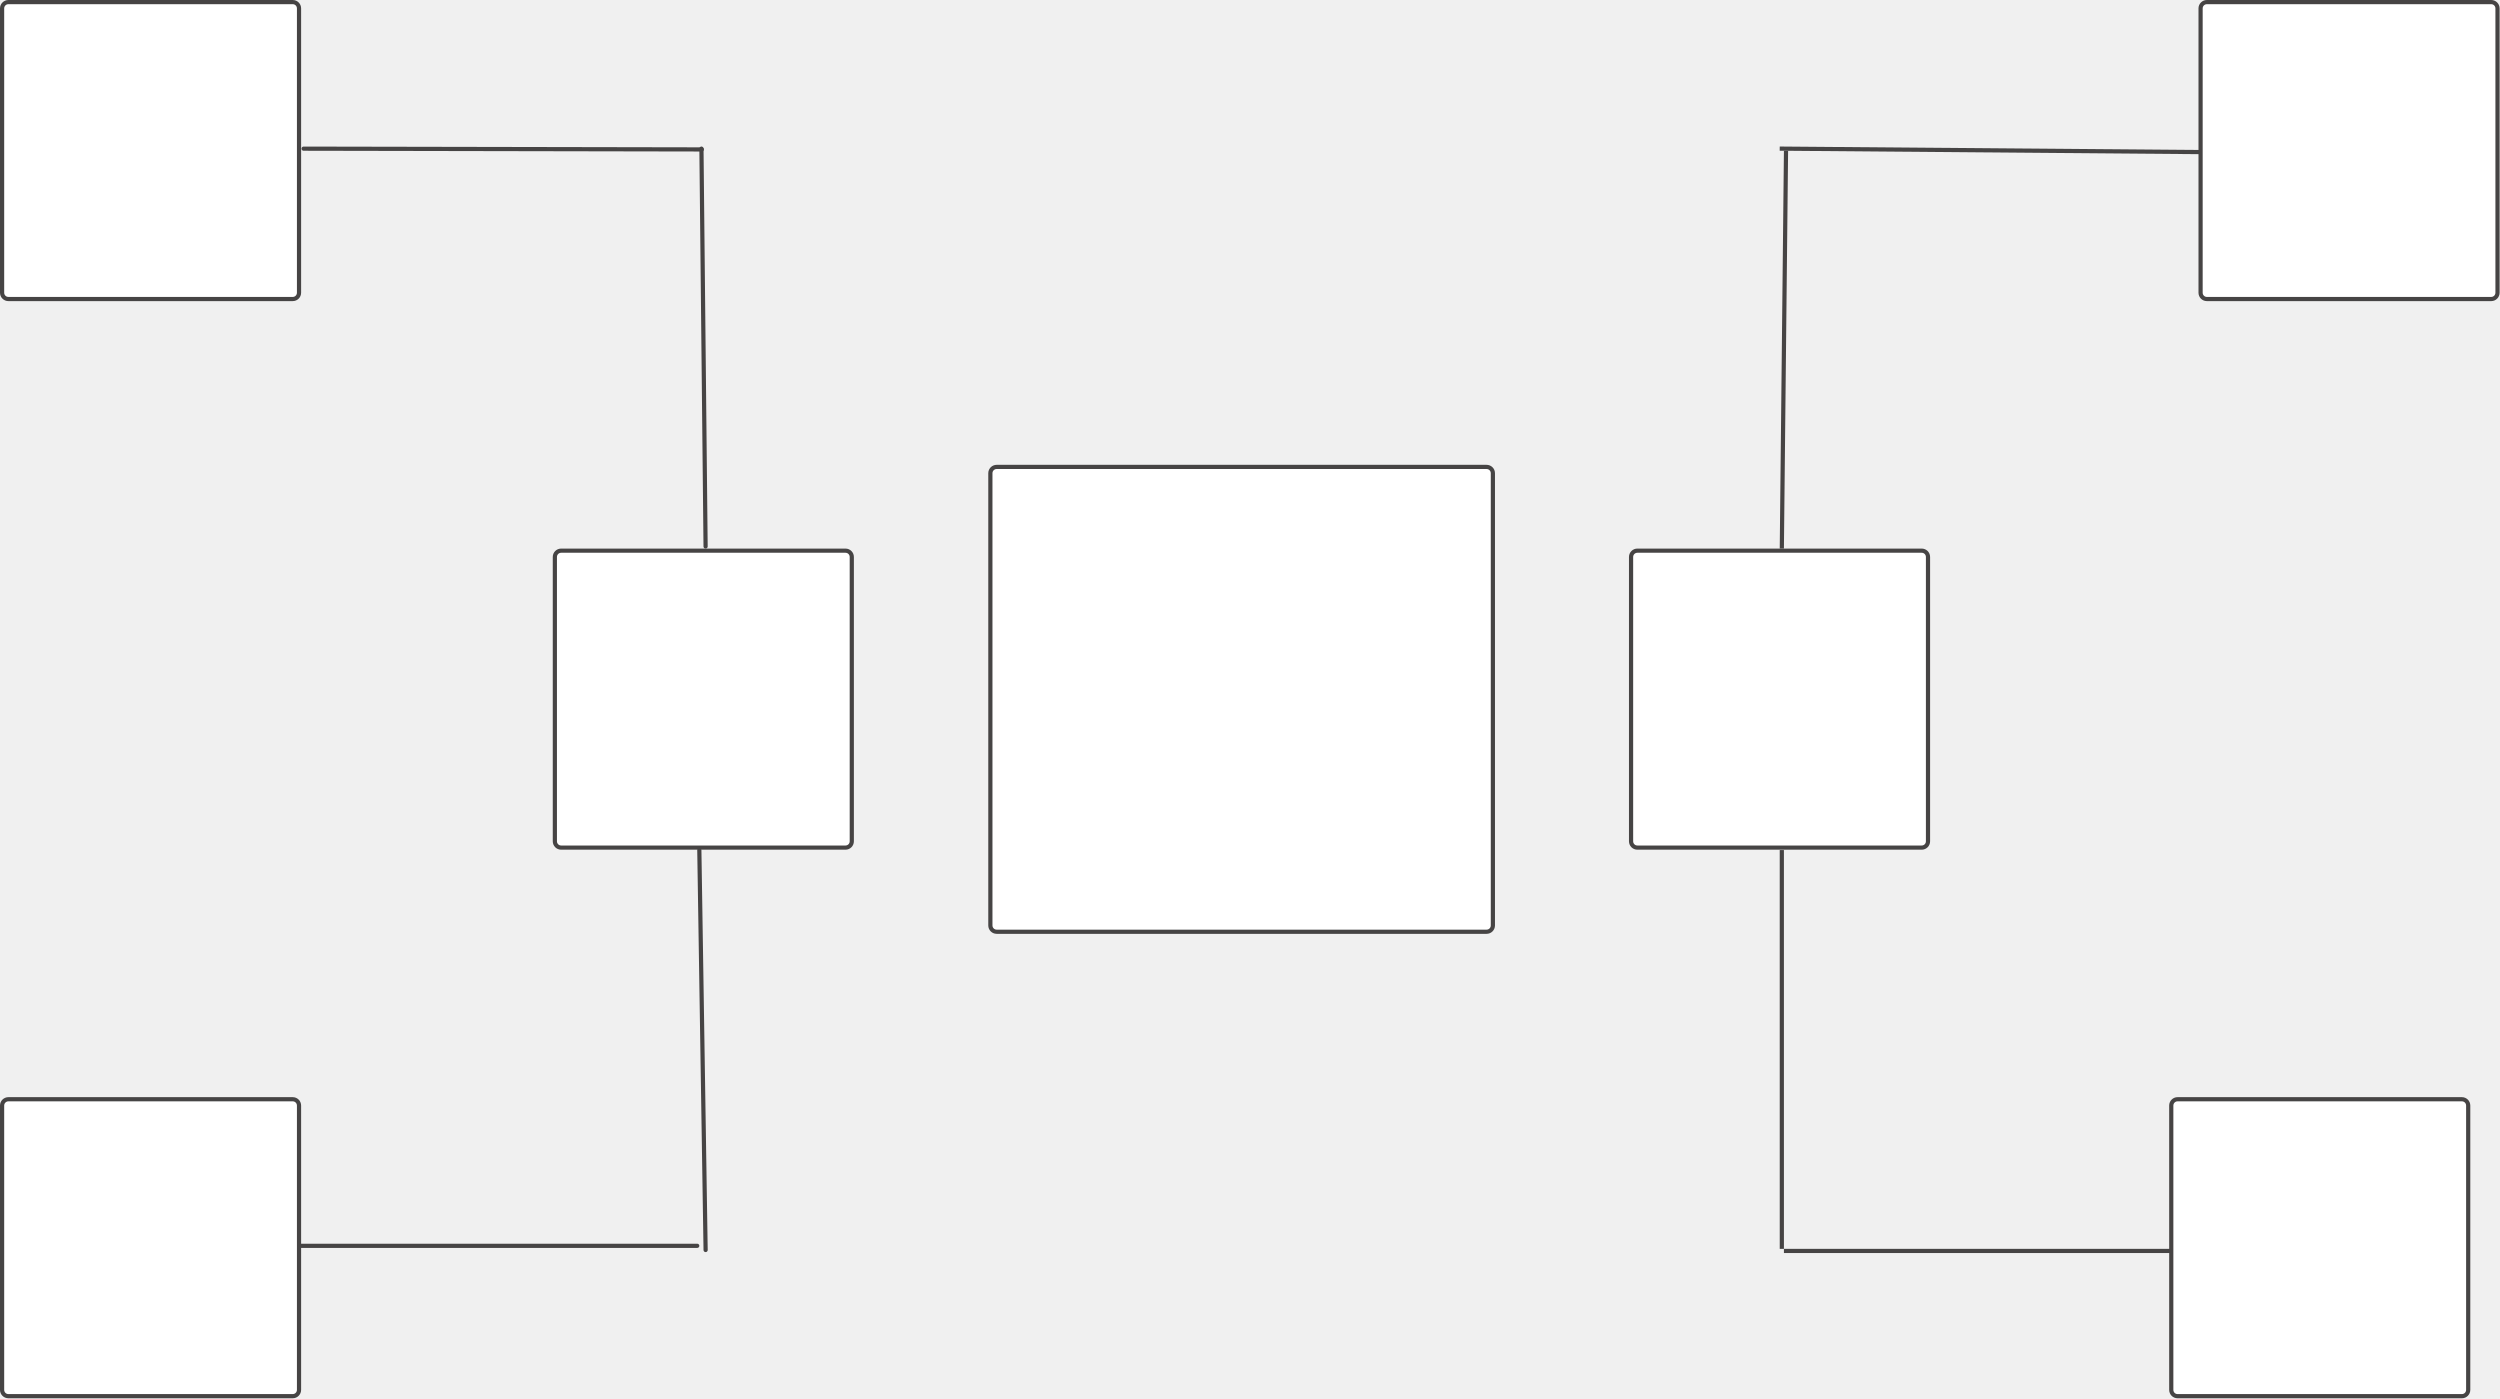
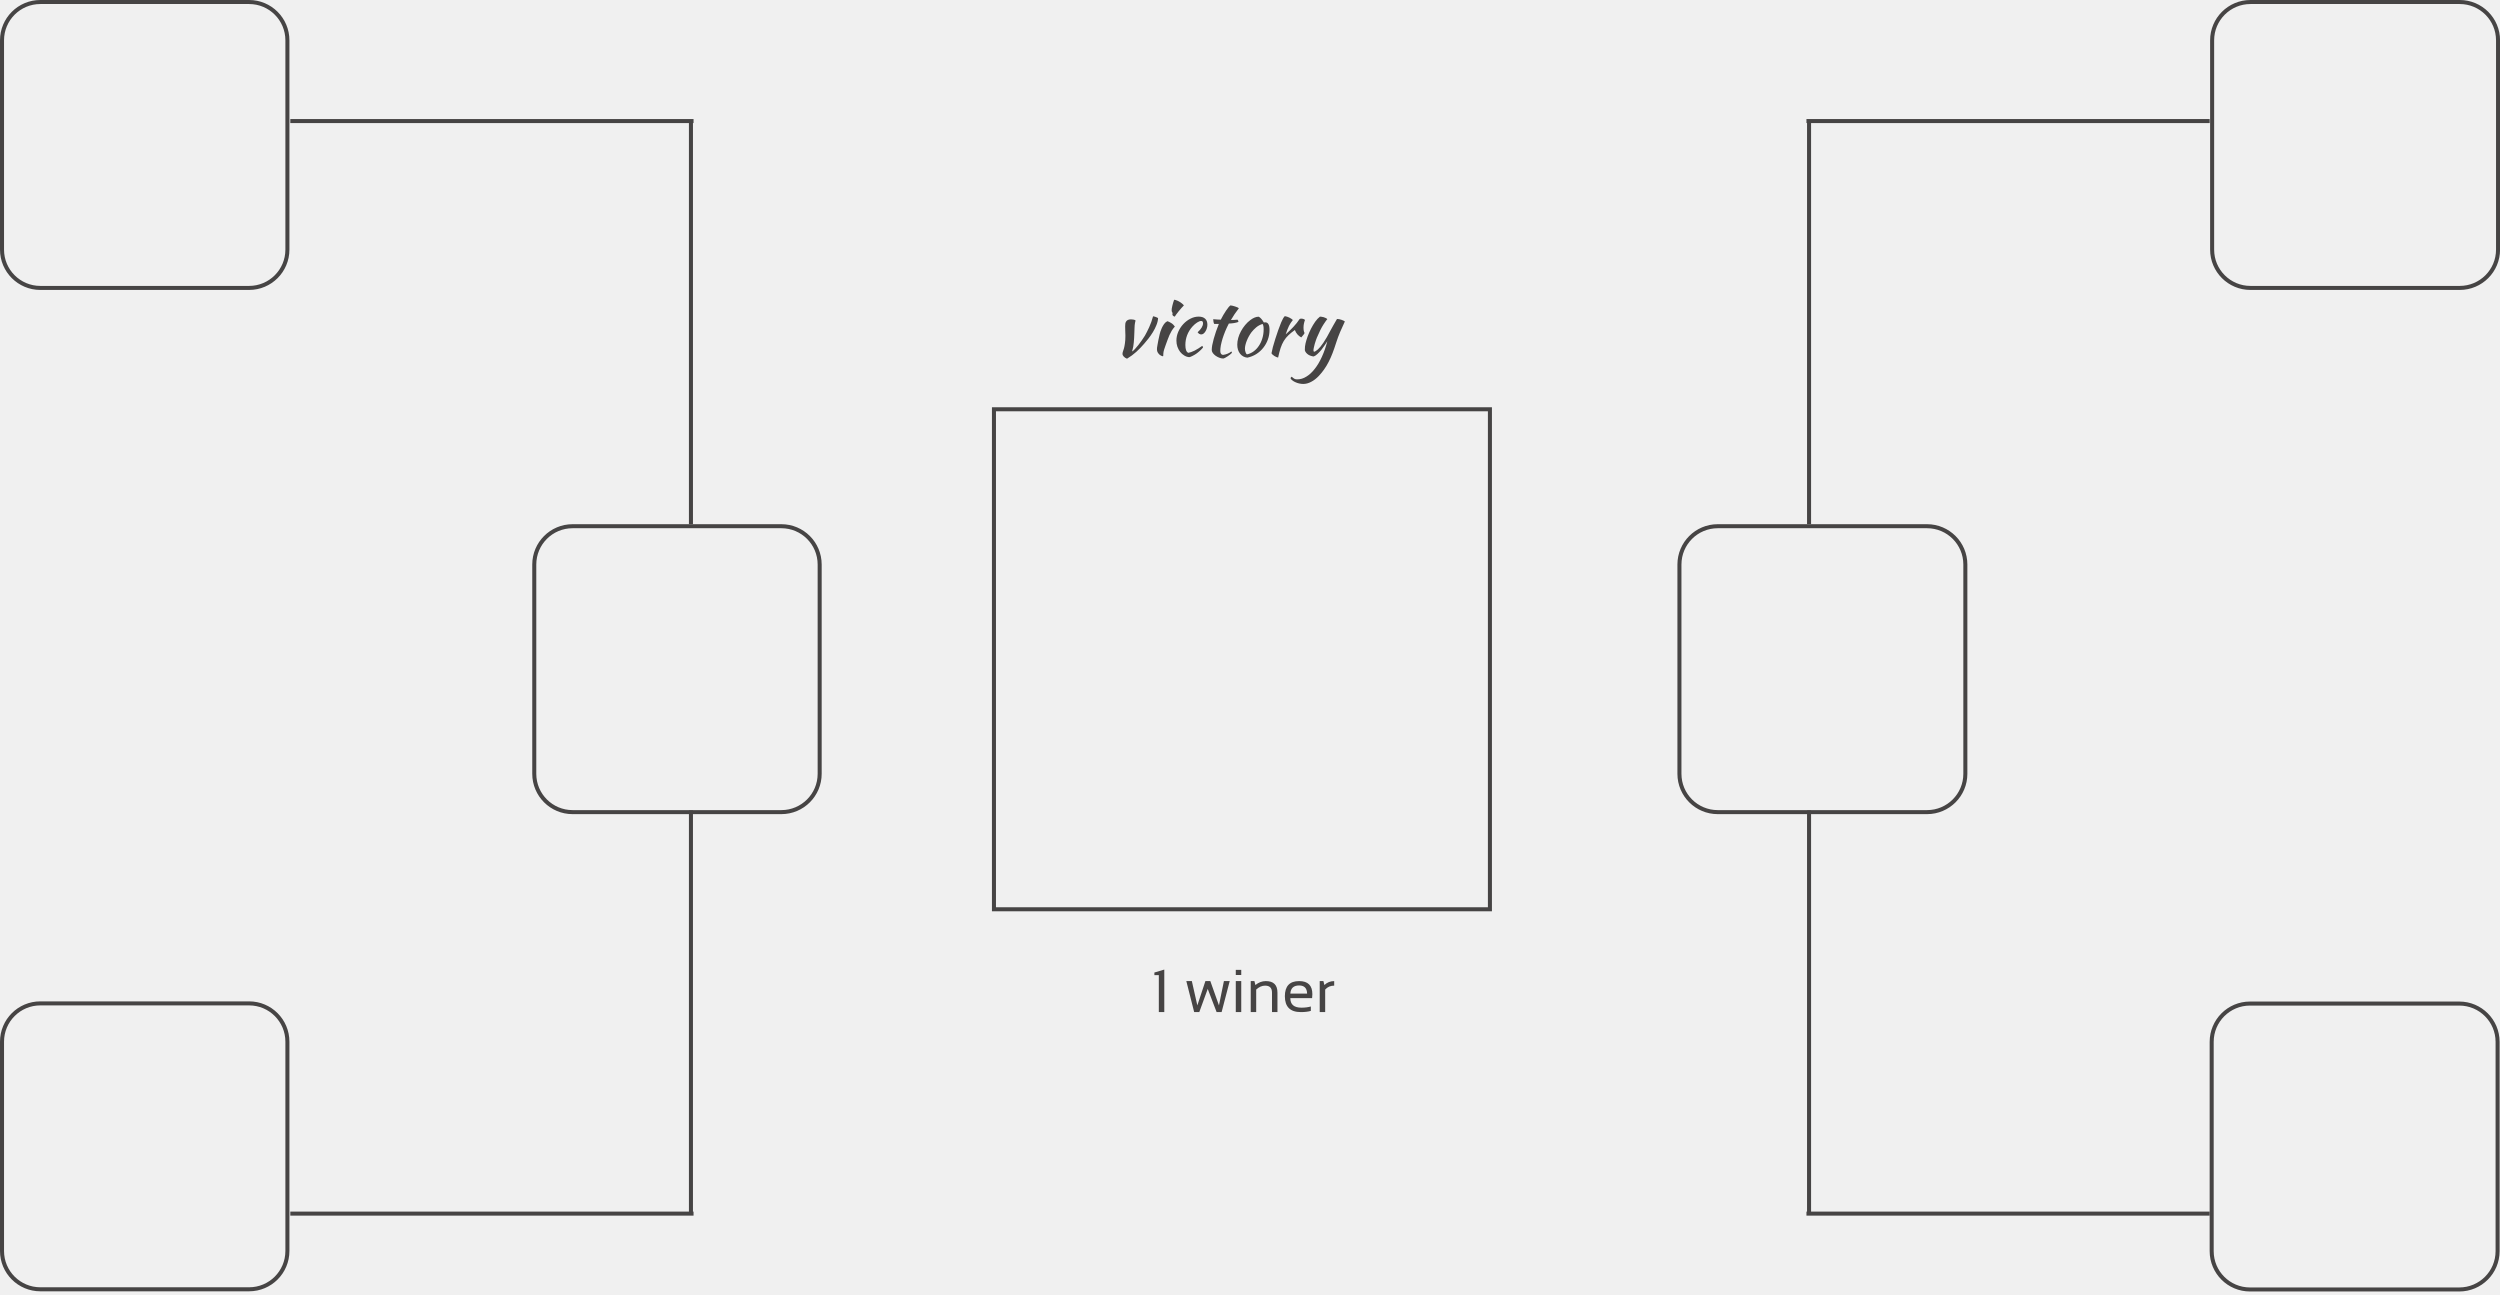
- <svg xmlns="http://www.w3.org/2000/svg" width="597" height="334" viewBox="0 0 597 334" fill="none">
-   <rect x="132.5" y="131.5" width="70.907" height="70.907" rx="1.5" fill="white" stroke="#464444" />
-   <rect x="0.5" y="0.5" width="70.907" height="70.907" rx="1.5" fill="white" stroke="#464444" />
-   <rect x="0.5" y="262.5" width="70.907" height="70.907" rx="1.5" fill="white" stroke="#464444" />
-   <line x1="72.501" y1="35.501" x2="167.595" y2="35.682" stroke="#464444" stroke-linecap="round" />
-   <line x1="71.5" y1="297.5" x2="166.5" y2="297.5" stroke="#464444" stroke-linecap="round" />
-   <path d="M167 203L168.5 298.5" stroke="#464444" stroke-linecap="round" />
-   <line x1="167.505" y1="35.495" x2="168.495" y2="130.495" stroke="#464444" stroke-linecap="round" />
-   <rect x="-0.5" y="0.5" width="70.907" height="70.907" rx="1.5" transform="matrix(-1 0 0 1 459.906 131)" fill="white" stroke="#464444" />
-   <rect x="-0.5" y="0.5" width="70.907" height="70.907" rx="1.5" transform="matrix(-1 0 0 1 595.906 0)" fill="white" stroke="#464444" />
-   <rect x="-0.5" y="0.5" width="70.907" height="70.907" rx="1.5" transform="matrix(-1 0 0 1 588.906 262)" fill="white" stroke="#464444" />
-   <rect x="-0.5" y="0.5" width="120" height="111" rx="1.5" transform="matrix(-1 0 0 1 356 111)" fill="white" stroke="#464444" />
-   <line x1="518.451" y1="298.726" x2="426" y2="298.726" stroke="#464444" />
-   <line x1="425.502" y1="298.226" x2="425.499" y2="203" stroke="#464444" />
-   <line x1="525.293" y1="36.317" x2="424.996" y2="35.492" stroke="#464444" />
-   <line x1="426.5" y1="36.005" x2="425.5" y2="131.005" stroke="#464444" />
+ <svg xmlns="http://www.w3.org/2000/svg" width="620" height="321" viewBox="0 0 620 321" fill="none">
+   <g clip-path="url(#clip0_134_255)">
+     <path d="M279.04 80.92C279.04 80.68 279.053 80.453 279.08 80.24C279.12 80.027 279.193 79.847 279.3 79.7C279.407 79.54 279.553 79.42 279.74 79.34C279.927 79.247 280.173 79.2 280.48 79.2C280.667 79.2 280.873 79.22 281.1 79.26C281.34 79.3 281.513 79.373 281.62 79.48C281.567 79.707 281.52 79.907 281.48 80.08C281.453 80.253 281.427 80.447 281.4 80.66C281.387 80.86 281.373 81.107 281.36 81.4C281.347 81.68 281.333 82.047 281.32 82.5C281.293 83.407 281.247 84.22 281.18 84.94C281.127 85.647 280.993 86.353 280.78 87.06C280.78 87.113 280.8 87.14 280.84 87.14C281.04 86.993 281.267 86.78 281.52 86.5C281.773 86.22 282.04 85.907 282.32 85.56C282.6 85.2 282.88 84.82 283.16 84.42C283.44 84.02 283.7 83.627 283.94 83.24C284.26 82.68 284.613 81.98 285 81.14C285.387 80.3 285.707 79.4 285.96 78.44C286.04 78.44 286.14 78.46 286.26 78.5C286.393 78.527 286.52 78.567 286.64 78.62C286.773 78.66 286.887 78.707 286.98 78.76C287.087 78.813 287.16 78.86 287.2 78.9C287.173 79.473 287.033 80.06 286.78 80.66C286.54 81.26 286.247 81.84 285.9 82.4C285.553 82.96 285.187 83.487 284.8 83.98C284.413 84.473 284.06 84.9 283.74 85.26C283.1 86.007 282.453 86.673 281.8 87.26C281.16 87.847 280.393 88.413 279.5 88.96C279.153 88.827 278.88 88.647 278.68 88.42C278.48 88.207 278.38 87.98 278.38 87.74C278.38 87.58 278.413 87.4 278.48 87.2C278.56 86.987 278.647 86.72 278.74 86.4C278.833 86.067 278.913 85.653 278.98 85.16C279.06 84.667 279.1 84.04 279.1 83.28C279.1 82.84 279.087 82.4 279.06 81.96C279.047 81.507 279.04 81.16 279.04 80.92ZM286.925 86.66C286.925 86.54 286.932 86.393 286.945 86.22C286.972 86.033 287.012 85.793 287.065 85.5C287.118 85.193 287.185 84.827 287.265 84.4C287.358 83.973 287.472 83.46 287.605 82.86C287.632 82.727 287.692 82.513 287.785 82.22C287.878 81.927 287.998 81.62 288.145 81.3C288.305 80.967 288.492 80.647 288.705 80.34C288.932 80.033 289.198 79.807 289.505 79.66C289.732 79.713 290.032 79.853 290.405 80.08C290.778 80.293 291.098 80.593 291.365 80.98C291.058 81.327 290.798 81.673 290.585 82.02C290.385 82.367 290.198 82.727 290.025 83.1C289.865 83.473 289.712 83.86 289.565 84.26C289.432 84.66 289.278 85.08 289.105 85.52C288.958 85.893 288.825 86.28 288.705 86.68C288.585 87.067 288.518 87.407 288.505 87.7C288.505 87.94 288.498 88.107 288.485 88.2C288.485 88.307 288.452 88.36 288.385 88.36C288.332 88.36 288.225 88.327 288.065 88.26C287.905 88.193 287.738 88.093 287.565 87.96C287.405 87.813 287.258 87.633 287.125 87.42C286.992 87.207 286.925 86.953 286.925 86.66ZM290.745 77.98C290.745 77.9 290.765 77.78 290.805 77.62C290.738 77.553 290.678 77.453 290.625 77.32C290.585 77.187 290.565 77.067 290.565 76.96C290.565 76.84 290.578 76.68 290.605 76.48C290.645 76.267 290.692 76.04 290.745 75.8C290.798 75.56 290.865 75.313 290.945 75.06C291.025 74.793 291.105 74.553 291.185 74.34C291.345 74.34 291.538 74.387 291.765 74.48C292.005 74.56 292.245 74.673 292.485 74.82C292.725 74.953 292.945 75.107 293.145 75.28C293.345 75.44 293.498 75.593 293.605 75.74C293.458 75.887 293.265 76.093 293.025 76.36C292.785 76.613 292.552 76.887 292.325 77.18C292.098 77.46 291.892 77.727 291.705 77.98C291.518 78.233 291.398 78.413 291.345 78.52C291.185 78.493 291.045 78.427 290.925 78.32C290.805 78.2 290.745 78.087 290.745 77.98ZM291.751 84.48C291.751 83.72 291.905 82.987 292.211 82.28C292.531 81.56 292.945 80.927 293.451 80.38C293.971 79.82 294.558 79.373 295.211 79.04C295.878 78.693 296.565 78.52 297.271 78.52C297.965 78.52 298.498 78.693 298.871 79.04C299.245 79.387 299.431 79.88 299.431 80.52C299.431 80.827 299.385 81.127 299.291 81.42C299.211 81.7 299.098 81.953 298.951 82.18C298.818 82.407 298.658 82.593 298.471 82.74C298.285 82.873 298.098 82.94 297.911 82.94C297.751 82.94 297.585 82.893 297.411 82.8C297.251 82.693 297.118 82.56 297.011 82.4C297.905 81.587 298.351 80.847 298.351 80.18C298.351 79.793 298.198 79.6 297.891 79.6C297.625 79.6 297.291 79.727 296.891 79.98C296.491 80.233 296.105 80.567 295.731 80.98C295.158 81.62 294.718 82.333 294.411 83.12C294.118 83.893 293.971 84.707 293.971 85.56C293.971 86.64 294.211 87.287 294.691 87.5C294.891 87.473 295.125 87.413 295.391 87.32C295.658 87.227 295.945 87.107 296.251 86.96C296.558 86.8 296.871 86.62 297.191 86.42C297.525 86.22 297.845 86.007 298.151 85.78C298.205 85.82 298.251 85.88 298.291 85.96C298.331 86.04 298.351 86.113 298.351 86.18C298.125 86.46 297.865 86.733 297.571 87C297.278 87.267 296.971 87.513 296.651 87.74C296.331 87.953 296.018 88.133 295.711 88.28C295.418 88.44 295.158 88.54 294.931 88.58C294.491 88.54 294.078 88.4 293.691 88.16C293.305 87.933 292.965 87.633 292.671 87.26C292.391 86.887 292.165 86.46 291.991 85.98C291.831 85.5 291.751 85 291.751 84.48ZM301.132 80.34C301.065 80.26 301.005 80.093 300.952 79.84C300.898 79.573 300.872 79.347 300.872 79.16C301.218 79.187 301.552 79.213 301.872 79.24C302.192 79.253 302.485 79.267 302.752 79.28C302.952 78.88 303.165 78.487 303.392 78.1C303.632 77.7 303.858 77.34 304.072 77.02C304.298 76.687 304.505 76.407 304.692 76.18C304.892 75.953 305.045 75.807 305.152 75.74C305.285 75.74 305.452 75.767 305.652 75.82C305.865 75.86 306.078 75.92 306.292 76C306.505 76.067 306.698 76.14 306.872 76.22C307.045 76.3 307.165 76.38 307.232 76.46C306.832 76.967 306.485 77.44 306.192 77.88C305.912 78.307 305.605 78.8 305.272 79.36C305.538 79.36 305.805 79.353 306.072 79.34C306.352 79.327 306.632 79.307 306.912 79.28C306.978 79.347 307.032 79.433 307.072 79.54C307.112 79.633 307.132 79.733 307.132 79.84C306.478 80.08 305.685 80.213 304.752 80.24C304.418 80.88 304.118 81.52 303.852 82.16C303.598 82.787 303.378 83.393 303.192 83.98C303.018 84.567 302.878 85.12 302.772 85.64C302.678 86.16 302.632 86.627 302.632 87.04C302.632 87.627 302.852 87.953 303.292 88.02C303.692 87.967 304.072 87.867 304.432 87.72C304.792 87.573 305.112 87.387 305.392 87.16C305.472 87.28 305.518 87.38 305.532 87.46C305.452 87.58 305.312 87.72 305.112 87.88C304.925 88.04 304.718 88.193 304.492 88.34C304.265 88.5 304.045 88.633 303.832 88.74C303.618 88.847 303.458 88.907 303.352 88.92C303.018 88.907 302.685 88.833 302.352 88.7C302.018 88.567 301.712 88.4 301.432 88.2C301.165 88 300.945 87.78 300.772 87.54C300.598 87.287 300.512 87.04 300.512 86.8C300.512 86.48 300.552 86.08 300.632 85.6C300.725 85.107 300.852 84.573 301.012 84C301.172 83.427 301.358 82.827 301.572 82.2C301.785 81.573 302.018 80.953 302.272 80.34H301.132ZM309.343 88.7C308.583 88.62 307.976 88.287 307.523 87.7C307.07 87.113 306.843 86.367 306.843 85.46C306.843 84.927 306.923 84.373 307.083 83.8C307.243 83.227 307.47 82.673 307.763 82.14C308.056 81.593 308.403 81.08 308.803 80.6C309.203 80.12 309.636 79.707 310.103 79.36C310.836 78.813 311.523 78.54 312.163 78.54C312.59 78.767 313.01 79.24 313.423 79.96C313.49 79.96 313.55 79.96 313.603 79.96C313.656 79.947 313.716 79.94 313.783 79.94C314.49 79.94 314.843 80.567 314.843 81.82C314.843 82.66 314.703 83.46 314.423 84.22C314.156 84.967 313.776 85.647 313.283 86.26C312.803 86.873 312.223 87.393 311.543 87.82C310.876 88.233 310.143 88.527 309.343 88.7ZM310.363 82.4C310.136 82.707 309.923 83.04 309.723 83.4C309.523 83.76 309.35 84.127 309.203 84.5C309.056 84.86 308.943 85.213 308.863 85.56C308.783 85.893 308.743 86.193 308.743 86.46C308.743 86.78 308.796 87.087 308.903 87.38C309.01 87.673 309.13 87.84 309.263 87.88C309.863 87.747 310.41 87.5 310.903 87.14C311.41 86.767 311.843 86.307 312.203 85.76C312.576 85.213 312.863 84.593 313.063 83.9C313.276 83.207 313.383 82.467 313.383 81.68C313.383 81.333 313.363 81.06 313.323 80.86C313.283 80.66 313.216 80.487 313.123 80.34C312.536 80.513 312.01 80.793 311.543 81.18C311.09 81.567 310.696 81.973 310.363 82.4ZM315.331 87.6C315.398 87.213 315.511 86.707 315.671 86.08C315.844 85.44 316.044 84.767 316.271 84.06C316.498 83.34 316.738 82.62 316.991 81.9C317.244 81.18 317.491 80.533 317.731 79.96C317.904 79.547 318.058 79.227 318.191 79C318.324 78.76 318.471 78.56 318.631 78.4C318.818 78.427 319.011 78.473 319.211 78.54C319.411 78.607 319.604 78.687 319.791 78.78C319.978 78.873 320.144 78.973 320.291 79.08C320.438 79.173 320.551 79.267 320.631 79.36C320.271 79.787 319.951 80.273 319.671 80.82C319.404 81.367 319.131 82.067 318.851 82.92C319.571 82.28 320.204 81.667 320.751 81.08C321.311 80.493 321.831 79.84 322.311 79.12C322.391 79.053 322.531 79.02 322.731 79.02C322.918 79.02 323.098 79.053 323.271 79.12C323.444 79.173 323.564 79.253 323.631 79.36C323.391 80 323.271 80.633 323.271 81.26C323.271 81.847 323.358 82.287 323.531 82.58C323.518 82.66 323.424 82.813 323.251 83.04C323.091 83.267 322.911 83.48 322.711 83.68C322.351 83.493 322.031 83.24 321.751 82.92C321.471 82.587 321.264 82.227 321.131 81.84C320.504 82.28 319.971 82.713 319.531 83.14C319.091 83.553 318.711 84.02 318.391 84.54C318.084 85.047 317.818 85.633 317.591 86.3C317.378 86.967 317.171 87.76 316.971 88.68C316.851 88.667 316.704 88.62 316.531 88.54C316.371 88.473 316.204 88.387 316.031 88.28C315.871 88.173 315.724 88.06 315.591 87.94C315.458 87.82 315.371 87.707 315.331 87.6ZM331.398 84.9C331.091 85.873 330.784 86.76 330.478 87.56C330.171 88.36 329.844 89.093 329.498 89.76C329.151 90.44 328.778 91.06 328.378 91.62C327.978 92.193 327.538 92.733 327.058 93.24C326.444 93.88 325.811 94.367 325.158 94.7C324.504 95.047 323.851 95.22 323.198 95.22C322.864 95.22 322.531 95.18 322.198 95.1C321.877 95.033 321.577 94.933 321.297 94.8C321.004 94.68 320.751 94.533 320.537 94.36C320.311 94.2 320.151 94.027 320.057 93.84C320.057 93.68 320.151 93.54 320.337 93.42C320.497 93.567 320.631 93.68 320.737 93.76C320.844 93.84 320.951 93.907 321.057 93.96C321.151 94.013 321.257 94.047 321.377 94.06C321.484 94.073 321.611 94.08 321.757 94.08C322.518 94.08 323.258 93.853 323.978 93.4C324.711 92.96 325.398 92.327 326.038 91.5C326.691 90.687 327.284 89.693 327.817 88.52C328.351 87.36 328.804 86.06 329.178 84.62C329.004 84.887 328.791 85.213 328.538 85.6C328.284 85.987 328.004 86.373 327.698 86.76C327.391 87.133 327.071 87.473 326.738 87.78C326.418 88.087 326.104 88.293 325.798 88.4C325.584 88.387 325.358 88.34 325.118 88.26C324.891 88.193 324.671 88.093 324.458 87.96C324.258 87.827 324.078 87.667 323.918 87.48C323.758 87.293 323.651 87.08 323.598 86.84C323.598 86.453 323.611 86.147 323.638 85.92C323.664 85.68 323.711 85.42 323.778 85.14C323.898 84.633 324.071 84.06 324.298 83.42C324.538 82.78 324.811 82.153 325.118 81.54C325.438 80.913 325.784 80.333 326.158 79.8C326.544 79.253 326.944 78.827 327.358 78.52C327.464 78.52 327.598 78.533 327.758 78.56C327.918 78.573 328.084 78.607 328.258 78.66C328.431 78.713 328.598 78.78 328.758 78.86C328.918 78.927 329.058 79.02 329.178 79.14C329.031 79.273 328.711 79.72 328.218 80.48C327.724 81.24 327.178 82.333 326.578 83.76C326.511 83.907 326.431 84.12 326.338 84.4C326.244 84.68 326.151 84.973 326.058 85.28C325.978 85.587 325.904 85.887 325.838 86.18C325.771 86.473 325.738 86.707 325.738 86.88C325.738 86.987 325.751 87.067 325.778 87.12C325.818 87.173 325.851 87.213 325.878 87.24C326.118 87.2 326.438 87.007 326.838 86.66C327.238 86.3 327.691 85.747 328.198 85C328.518 84.52 328.811 84.047 329.078 83.58C329.344 83.1 329.604 82.62 329.858 82.14C330.124 81.66 330.398 81.167 330.678 80.66C330.958 80.153 331.258 79.633 331.578 79.1C331.751 79.1 331.938 79.12 332.138 79.16C332.338 79.2 332.531 79.253 332.718 79.32C332.904 79.373 333.064 79.44 333.198 79.52C333.344 79.587 333.451 79.66 333.518 79.74C333.104 80.62 332.718 81.48 332.358 82.32C331.998 83.16 331.678 84.02 331.398 84.9Z" fill="#464444" />
+     <path d="M287.388 251V241.837H286.289V241.186L288.743 240.453V251H287.388ZM294.207 243.31H295.576L296.938 249.337L298.938 243.31H300.161L302.3 249.337L303.53 243.31H304.966L302.959 251H301.721L299.517 245.25L297.422 251H296.155L294.207 243.31ZM307.83 243.31V251H306.475V243.31H307.83ZM307.83 240.526V241.808H306.475V240.526H307.83ZM310.181 251V243.31H311.096L311.338 244.291C312.124 243.637 312.988 243.31 313.931 243.31C315.85 243.31 316.809 244.264 316.809 246.173V251H315.454V246.151C315.454 245.009 314.885 244.438 313.748 244.438C312.971 244.438 312.234 244.762 311.536 245.412V251H310.181ZM322.185 243.31C324.373 243.31 325.466 244.391 325.466 246.554C325.466 246.862 325.444 247.191 325.4 247.543H320.002C320.002 249.115 320.92 249.901 322.756 249.901C323.63 249.901 324.407 249.804 325.085 249.608V250.707C324.407 250.902 323.582 251 322.61 251C319.968 251 318.647 249.689 318.647 247.067C318.647 244.562 319.827 243.31 322.185 243.31ZM320.002 246.415H324.163C324.133 245.067 323.474 244.394 322.185 244.394C320.818 244.394 320.09 245.067 320.002 246.415ZM327.29 251V243.31H328.206L328.447 244.291C329.121 243.637 329.932 243.31 330.879 243.31V244.438C329.961 244.438 329.216 244.762 328.645 245.412V251H327.29Z" fill="#464444" />
+     <rect x="-0.5" y="0.5" width="70.907" height="70.907" rx="9.5" transform="matrix(-1 0 0 1 486.907 130)" stroke="#464444" />
+     <rect x="-0.5" y="0.5" width="123" height="124" transform="matrix(-1 0 0 1 369 101)" stroke="#464444" />
+     <line x1="548" y1="300.976" x2="448" y2="300.976" stroke="#464444" />
+     <line x1="448.647" y1="301" x2="448.647" y2="201" stroke="#464444" />
+     <line y1="-0.5" x2="100" y2="-0.5" transform="matrix(-1 0 0 1 548 30.5239)" stroke="#464444" />
+     <line y1="-0.5" x2="100" y2="-0.5" transform="matrix(-3.43279e-10 1 1 1.29538e-09 449.147 30)" stroke="#464444" />
+     <line y1="-0.5" x2="100" y2="-0.5" transform="matrix(1 0 0 -1 72 300.476)" stroke="#464444" />
+     <line y1="-0.5" x2="100" y2="-0.5" transform="matrix(3.43279e-10 -1 -1 -1.29538e-09 170.853 301)" stroke="#464444" />
+     <line x1="72" y1="30.024" x2="172" y2="30.024" stroke="#464444" />
+     <line x1="171.353" y1="30" x2="171.353" y2="130" stroke="#464444" />
+     <rect x="132.5" y="130.5" width="70.777" height="70.907" rx="9.5" stroke="#464444" />
+     <rect x="-0.5" y="0.5" width="70.907" height="70.907" rx="9.5" transform="matrix(-1 0 0 1 619.015 0)" stroke="#464444" />
+     <rect x="0.5" y="0.5" width="70.777" height="70.907" rx="9.5" stroke="#464444" />
+     <rect x="-0.5" y="0.5" width="70.907" height="70.907" rx="9.5" transform="matrix(-1 0 0 1 618.903 248.382)" stroke="#464444" />
+     <rect x="0.5" y="248.839" width="70.777" height="70.907" rx="9.5" stroke="#464444" />
+   </g>
+   <defs>
+     <clipPath id="clip0_134_255">
+       <rect width="620" height="321" fill="white" />
+     </clipPath>
+   </defs>
</svg>
